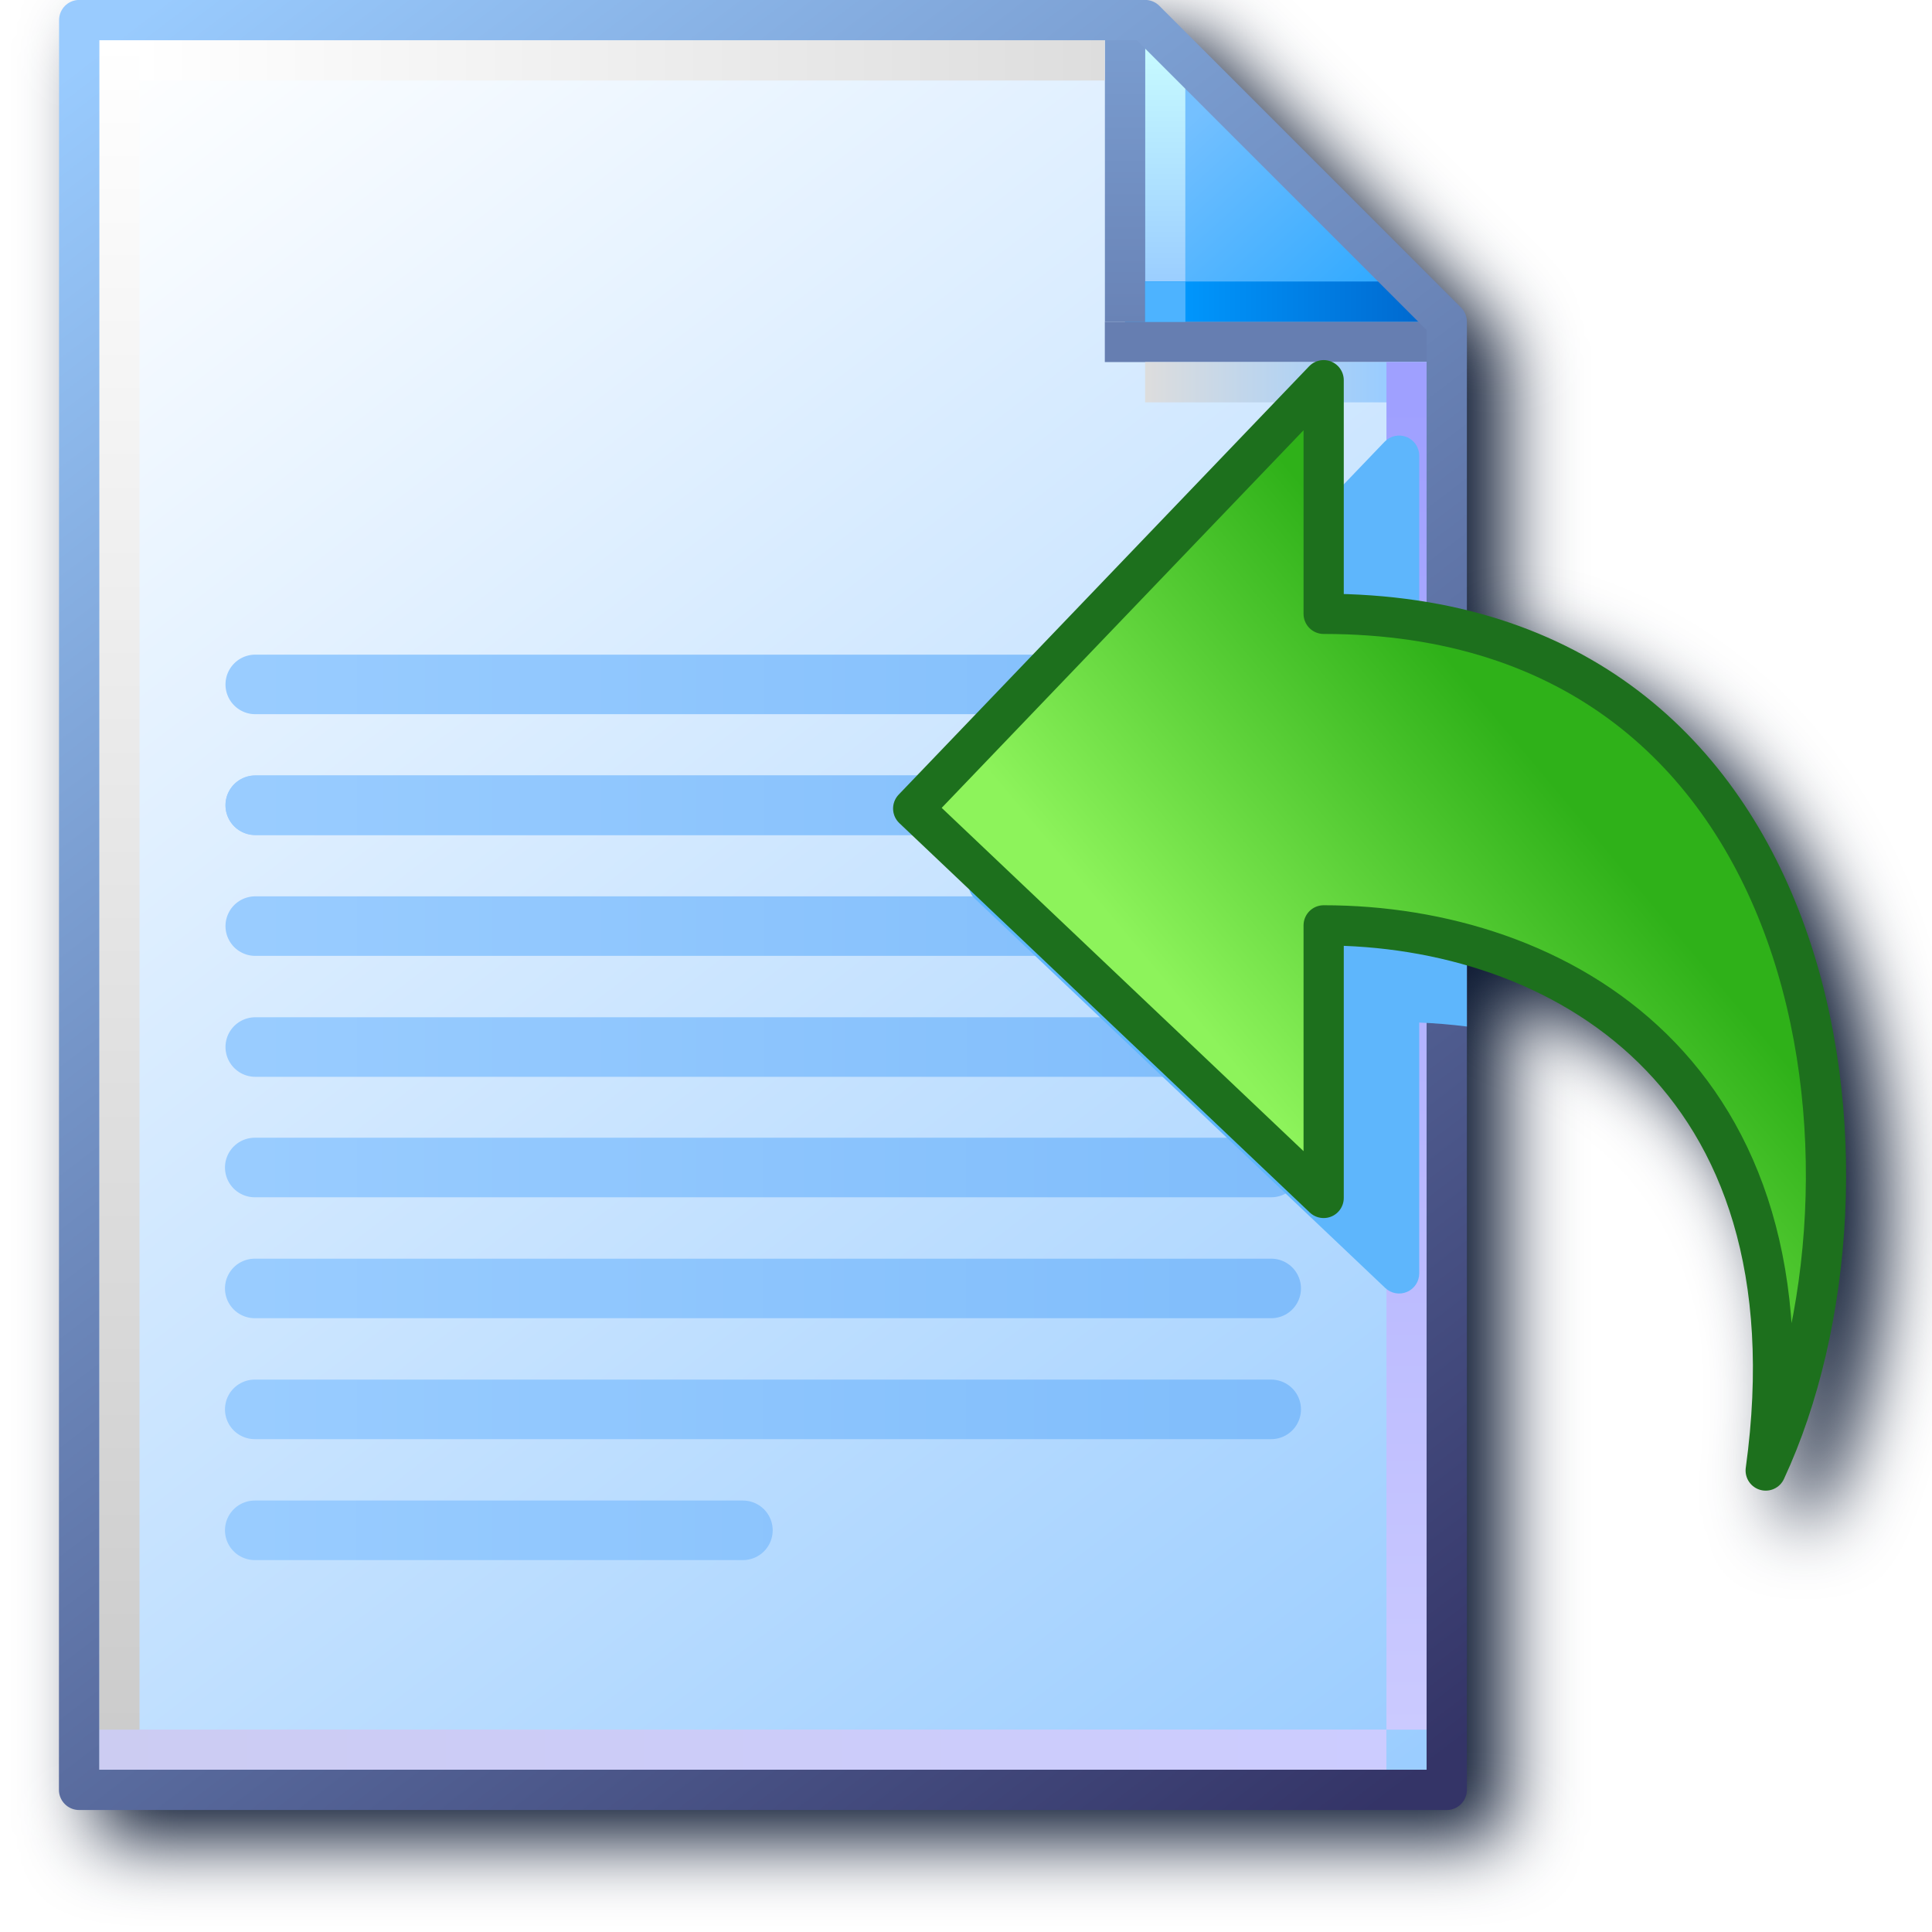
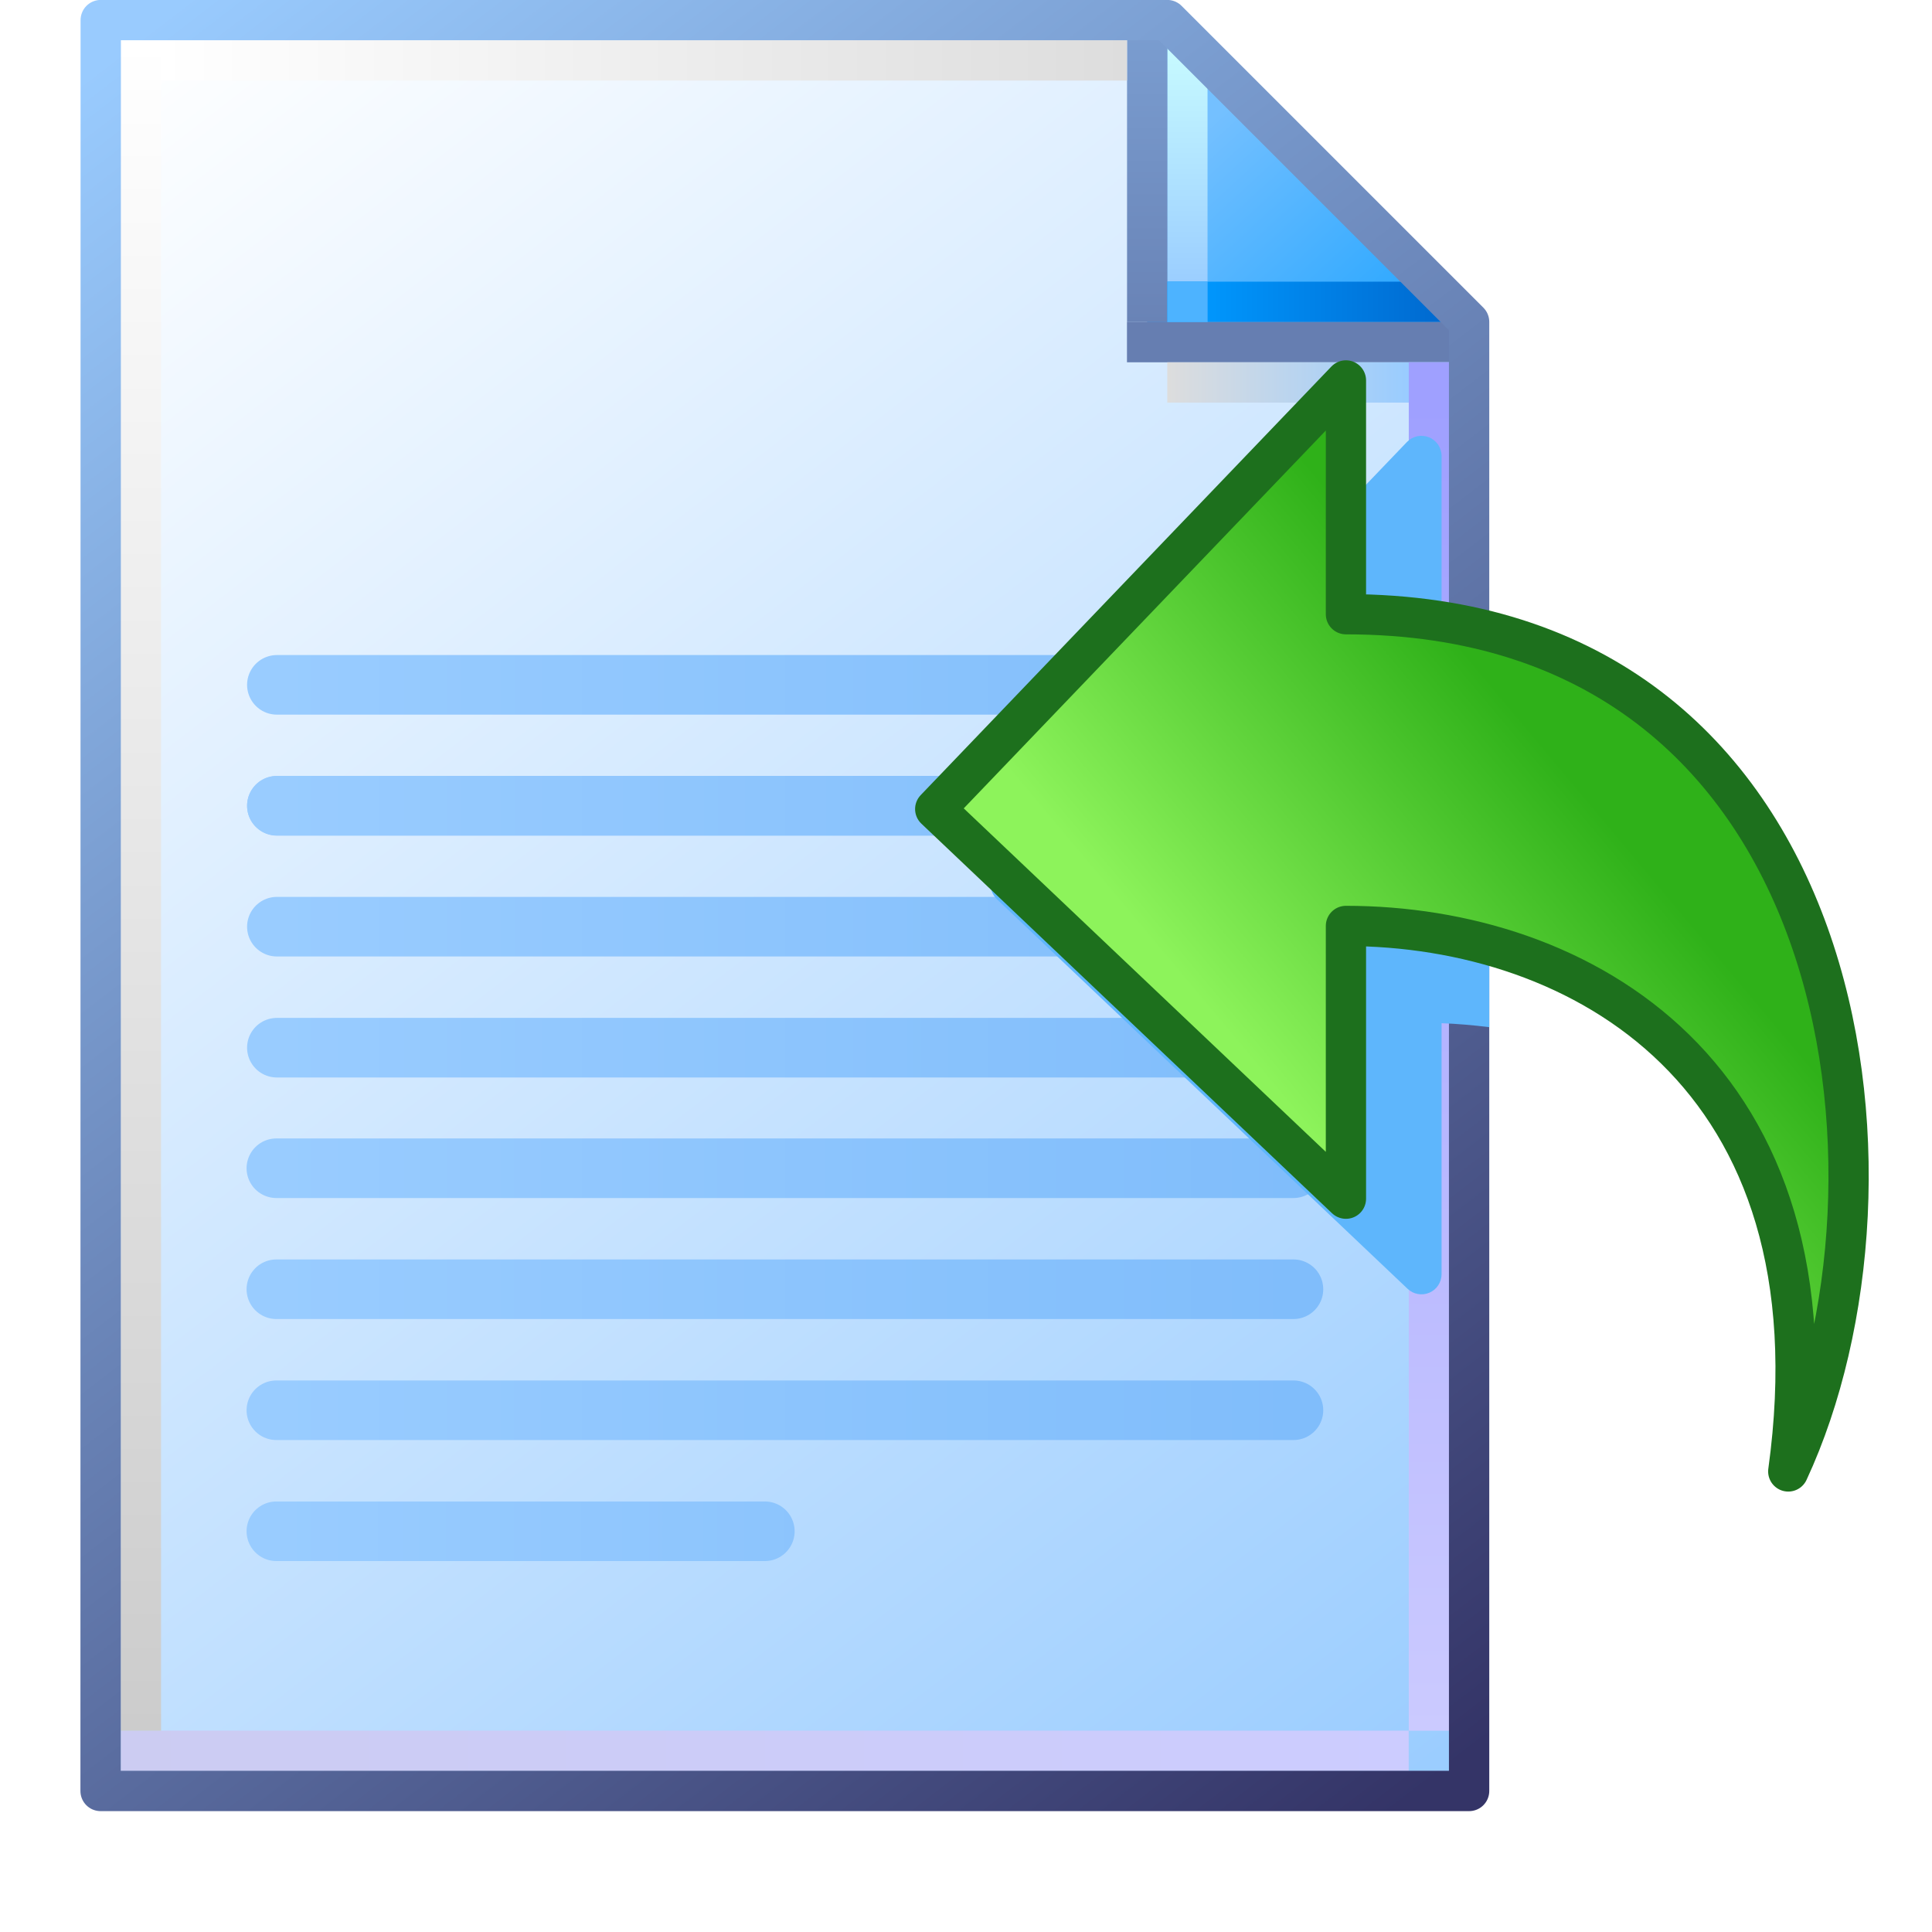
- <svg xmlns="http://www.w3.org/2000/svg" xmlns:xlink="http://www.w3.org/1999/xlink" width="256" height="256" viewBox="0 0 256 256" version="1.1" id="svg8">
+ <svg xmlns="http://www.w3.org/2000/svg" xmlns:xlink="http://www.w3.org/1999/xlink" width="48" height="48" viewBox="0 0 48 48" version="1.1" id="svg8">
  <defs id="defs2">
    <linearGradient gradientTransform="matrix(0,39.00345,-31.62553,0,443.506,187.6723)" gradientUnits="userSpaceOnUse" y2="8.914" x2="-1.633" y1="7.786" x1="-2.798" id="linearGradient1618-5" xlink:href="#linearGradient1616" />
    <linearGradient id="linearGradient1616">
      <stop style="stop-color:#2fb119;stop-opacity:1" offset="0" id="stop1612" />
      <stop style="stop-color:#8df35b;stop-opacity:1" offset="1" id="stop1614" />
    </linearGradient>
    <linearGradient y2="83.838" x2="102.626" y1="95.322" x1="111.461" gradientTransform="translate(-88.17786,-83.54759)" gradientUnits="userSpaceOnUse" id="linearGradient1832" xlink:href="#linearGradient861" />
    <linearGradient id="linearGradient861">
      <stop id="stop857" offset="0" style="stop-color:#99ccff;stop-opacity:1;" />
      <stop id="stop859" offset="1" style="stop-color:#ffffff;stop-opacity:1" />
    </linearGradient>
    <linearGradient gradientTransform="translate(14.15521)" y2="0.69" x2="7.542" y1="1.984" x1="8.731" gradientUnits="userSpaceOnUse" id="linearGradient1836" xlink:href="#linearGradient1562" />
    <linearGradient id="linearGradient1562">
      <stop id="stop1558" offset="0" style="stop-color:#2da8ff;stop-opacity:1" />
      <stop id="stop1560" offset="1" style="stop-color:#74c0ff;stop-opacity:1" />
    </linearGradient>
    <linearGradient gradientTransform="translate(14.15521)" y2="0.265" x2="7.276" y1="1.852" x1="7.276" gradientUnits="userSpaceOnUse" id="linearGradient1838" xlink:href="#linearGradient1576" />
    <linearGradient id="linearGradient1576">
      <stop id="stop1572" offset="0" style="stop-color:#9bceff;stop-opacity:1" />
      <stop id="stop1574" offset="1" style="stop-color:#c9fcff;stop-opacity:1" />
    </linearGradient>
    <linearGradient gradientTransform="translate(14.15521)" y2="1.984" x2="8.996" y1="1.984" x1="7.408" gradientUnits="userSpaceOnUse" id="linearGradient1840" xlink:href="#linearGradient1601" />
    <linearGradient id="linearGradient1601">
      <stop id="stop1597" offset="0" style="stop-color:#0096fc;stop-opacity:1" />
      <stop id="stop1599" offset="1" style="stop-color:#0068ce;stop-opacity:1" />
    </linearGradient>
    <linearGradient gradientTransform="translate(14.15521)" y2="0" x2="7.011" y1="2.117" x1="7.011" gradientUnits="userSpaceOnUse" id="linearGradient1842" xlink:href="#linearGradient1613" />
    <linearGradient id="linearGradient1613">
      <stop style="stop-color:#6983b6;stop-opacity:1" offset="0" id="stop1609" />
      <stop style="stop-color:#7ca0d3;stop-opacity:1" offset="1" id="stop1611" />
    </linearGradient>
    <linearGradient gradientTransform="translate(14.15521)" y2="2.514" x2="8.731" y1="2.514" x1="7.144" gradientUnits="userSpaceOnUse" id="linearGradient1846" xlink:href="#linearGradient1623" />
    <linearGradient id="linearGradient1623">
      <stop id="stop1619" offset="0" style="stop-color:#dddddd;stop-opacity:1" />
      <stop id="stop1621" offset="1" style="stop-color:#99ccff;stop-opacity:1" />
    </linearGradient>
    <linearGradient gradientTransform="translate(14.15521)" y2="11.377" x2="8.864" y1="2.646" x1="8.864" gradientUnits="userSpaceOnUse" id="linearGradient1848" xlink:href="#linearGradient1633" />
    <linearGradient id="linearGradient1633">
      <stop id="stop1629" offset="0" style="stop-color:#9fa0ff;stop-opacity:1" />
      <stop id="stop1631" offset="1" style="stop-color:#cbcaff;stop-opacity:1" />
    </linearGradient>
    <linearGradient gradientTransform="translate(14.15521)" y2="11.509" x2="8.731" y1="11.509" x1="0.265" gradientUnits="userSpaceOnUse" id="linearGradient1850" xlink:href="#linearGradient1643" />
    <linearGradient id="linearGradient1643">
      <stop id="stop1639" offset="0" style="stop-color:#ccccf2;stop-opacity:1" />
      <stop id="stop1641" offset="1" style="stop-color:#ccccff;stop-opacity:1" />
    </linearGradient>
    <linearGradient gradientTransform="translate(14.15521)" y2="0.265" x2="0.397" y1="11.377" x1="0.397" gradientUnits="userSpaceOnUse" id="linearGradient1852" xlink:href="#linearGradient1653" />
    <linearGradient id="linearGradient1653">
      <stop id="stop1649" offset="0" style="stop-color:#cccccc;stop-opacity:1" />
      <stop id="stop1651" offset="1" style="stop-color:#ffffff;stop-opacity:1" />
    </linearGradient>
    <linearGradient gradientTransform="translate(14.15521)" y2="0.397" x2="6.879" y1="0.397" x1="0.529" gradientUnits="userSpaceOnUse" id="linearGradient1854" xlink:href="#linearGradient1663" />
    <linearGradient id="linearGradient1663">
      <stop id="stop1659" offset="0" style="stop-color:#ffffff;stop-opacity:1" />
      <stop id="stop1661" offset="1" style="stop-color:#dddddd;stop-opacity:1" />
    </linearGradient>
    <linearGradient y2="83.838" x2="102.626" y1="95.189" x1="111.329" gradientTransform="translate(-88.17786,-83.54759)" gradientUnits="userSpaceOnUse" id="linearGradient1834" xlink:href="#linearGradient869" />
    <linearGradient id="linearGradient869">
      <stop id="stop865" offset="0" style="stop-color:#343467;stop-opacity:1" />
      <stop id="stop867" offset="1" style="stop-color:#99cbfe;stop-opacity:1" />
    </linearGradient>
    <linearGradient gradientTransform="matrix(19.57847,0,0,20.18866,-229.9469,79.82622)" gradientUnits="userSpaceOnUse" y2="3.572" x2="22.225" y1="3.572" x1="15.346" id="linearGradient1393-2" xlink:href="#linearGradient1343" />
    <linearGradient id="linearGradient1343">
      <stop style="stop-color:#99ccff;stop-opacity:1" offset="0" id="stop1339" />
      <stop style="stop-color:#80bdfb;stop-opacity:1" offset="1" id="stop1341" />
    </linearGradient>
    <linearGradient gradientTransform="matrix(19.57847,0,0,20.18866,-229.9469,79.82622)" gradientUnits="userSpaceOnUse" y2="4.366" x2="22.225" y1="4.366" x1="15.346" id="linearGradient1385-2" xlink:href="#linearGradient1343" />
    <linearGradient gradientTransform="matrix(19.57847,0,0,20.18866,-229.9469,79.82622)" gradientUnits="userSpaceOnUse" y2="5.159" x2="22.225" y1="5.159" x1="15.346" id="linearGradient1377-7" xlink:href="#linearGradient1343" />
    <linearGradient gradientTransform="matrix(19.57847,0,0,20.18866,-229.9469,79.82622)" gradientUnits="userSpaceOnUse" y2="5.953" x2="22.225" y1="5.953" x1="15.346" id="linearGradient1369-0" xlink:href="#linearGradient1343" />
    <linearGradient gradientTransform="matrix(19.57847,0,0,20.18866,-229.8803,31.81437)" y2="3.572" x2="22.225" y1="3.572" x1="15.346" gradientUnits="userSpaceOnUse" id="linearGradient1289" xlink:href="#linearGradient1343" />
    <linearGradient gradientTransform="matrix(19.57847,0,0,20.18866,-229.8803,31.81437)" y2="4.366" x2="22.225" y1="4.366" x1="15.346" gradientUnits="userSpaceOnUse" id="linearGradient1291" xlink:href="#linearGradient1343" />
    <linearGradient gradientTransform="matrix(19.57847,0,0,20.18866,-229.8803,31.81437)" y2="5.159" x2="22.225" y1="5.159" x1="15.346" gradientUnits="userSpaceOnUse" id="linearGradient1293" xlink:href="#linearGradient1343" />
    <linearGradient gradientTransform="matrix(19.57847,0,0,20.18866,-229.8803,15.81437)" y2="3.572" x2="22.225" y1="3.572" x1="15.346" gradientUnits="userSpaceOnUse" id="linearGradient1369" xlink:href="#linearGradient1343" />
    <linearGradient gradientTransform="matrix(19.57847,0,0,20.18866,-229.8803,15.81437)" y2="4.366" x2="22.225" y1="4.366" x1="15.346" gradientUnits="userSpaceOnUse" id="linearGradient1371" xlink:href="#linearGradient1343" />
-     <filter style="color-interpolation-filters:sRGB" id="filter950" x="-0.048" y="-0.048" width="1.097" height="1.095">
-       <feGaussianBlur stdDeviation="4.767" id="feGaussianBlur952" />
-     </filter>
  </defs>
  <g id="layer1" transform="translate(-12.56771)">
-     <path id="path9947" style="fill:#0d1a33;fill-opacity:1;stroke:none;stroke-width:5.33;stroke-linejoin:round;stroke-miterlimit:4;stroke-dasharray:none;stroke-opacity:1;paint-order:normal;filter:url(#filter950)" d="M 28.056,4 A 2.666,2.666 0 0 0 25.39,6.666 V 241.184 a 2.666,2.666 0 0 0 2.666,2.666 H 209.274 a 2.666,2.666 0 0 0 2.666,-2.666 v -101.162 -7.979 c 8.432,2.398 16.372,6.539 22.75,12.789 11.068,10.846 17.754,27.866 14.201,53.658 a 2.665,2.665 0 0 0 5.057,1.486 c 9.283,-19.959 11.509,-48.825 2.779,-73.182 -6.986,-19.492 -21.497,-35.932 -44.787,-41.73 V 46.641 a 2.666,2.666 0 0 0 -0.781,-1.885 L 171.185,4.781 A 2.666,2.666 0 0 0 169.3,4 Z" />
-     <g id="g9945">
+     <g id="g9945" transform="matrix(0.1876173,0,0,0.1876173,10.74288,0)">
      <g id="g1930">
        <g id="g943" transform="matrix(20.14474,0,0,20.14474,-264.7616,8.3591683e-4)">
          <path d="m 14.288,0.132 h 7.011 l 1.984,2.117 v 9.525 h -8.996 z" style="fill:url(#linearGradient1832);fill-opacity:1;stroke:none;stroke-width:0.265;stroke-linejoin:round;stroke-miterlimit:4;stroke-dasharray:none;stroke-opacity:1;paint-order:normal" id="rect1498-0" />
          <path id="path1548-1" d="M 21.167,0.132 V 2.249 L 23.283,2.117 21.431,0.132 Z" style="fill:url(#linearGradient1836);fill-opacity:1;stroke:none;stroke-width:0.265px;stroke-linecap:butt;stroke-linejoin:miter;stroke-opacity:1" />
          <path id="path1570-0" d="M 21.431,2.117 V 0.265" style="fill:none;stroke:url(#linearGradient1838);stroke-width:0.265px;stroke-linecap:butt;stroke-linejoin:miter;stroke-opacity:1" />
          <path id="path1595-5" d="M 23.151,1.984 H 21.167" style="fill:none;stroke:url(#linearGradient1840);stroke-width:0.265px;stroke-linecap:butt;stroke-linejoin:miter;stroke-opacity:1" />
          <path id="path1605-0" d="m 21.034,2.249 h 2.381" style="fill:#000000;fill-opacity:0;stroke:#667eb1;stroke-width:0.265;stroke-linecap:butt;stroke-linejoin:miter;stroke-miterlimit:4;stroke-dasharray:none;stroke-opacity:1" />
          <path style="fill:#7494c7;fill-opacity:1;stroke:url(#linearGradient1842);stroke-width:0.265;stroke-linecap:butt;stroke-linejoin:miter;stroke-miterlimit:4;stroke-dasharray:none;stroke-opacity:1" d="M 21.167,0 V 2.117" id="path1593-1" />
          <path id="path1617-8" d="m 21.299,2.514 h 1.852" style="fill:none;stroke:url(#linearGradient1846);stroke-width:0.265px;stroke-linecap:butt;stroke-linejoin:miter;stroke-opacity:1" />
          <path id="path1627-5" d="M 23.019,2.381 V 11.377" style="fill:none;stroke:url(#linearGradient1848);stroke-width:0.265px;stroke-linecap:butt;stroke-linejoin:miter;stroke-opacity:1" />
          <path id="path1637-0" d="M 22.886,11.509 H 14.42" style="fill:none;stroke:url(#linearGradient1850);stroke-width:0.265px;stroke-linecap:butt;stroke-linejoin:miter;stroke-opacity:1" />
          <path id="path1647-6" d="M 14.552,11.377 V 0.265" style="fill:none;stroke:url(#linearGradient1852);stroke-width:0.265px;stroke-linecap:butt;stroke-linejoin:miter;stroke-opacity:1" />
          <path id="path1657-4" d="m 21.034,0.397 h -6.35" style="fill:#e8ebee;fill-opacity:1;stroke:url(#linearGradient1854);stroke-width:0.265px;stroke-linecap:butt;stroke-linejoin:miter;stroke-opacity:1" />
          <path id="path1566-2" style="fill:none;fill-opacity:1;stroke:url(#linearGradient1834);stroke-width:0.265;stroke-linejoin:round;stroke-miterlimit:4;stroke-dasharray:none;stroke-opacity:1;paint-order:normal" d="m 14.288,0.132 h 7.011 l 1.984,1.984 v 9.657 h -8.996 z" />
          <rect style="fill:#4db3ff;fill-opacity:1;stroke:none;stroke-width:0.265;stroke-linecap:round;stroke-miterlimit:4;stroke-dasharray:none;stroke-opacity:1" id="rect928" width="0.265" height="0.265" x="21.299" y="1.852" />
        </g>
        <g id="g1394" transform="translate(-24.17713,2.762327)">
          <path style="fill:none;stroke:url(#linearGradient1393-2);stroke-width:7.89;stroke-linecap:round;stroke-linejoin:miter;stroke-miterlimit:4;stroke-dasharray:none;stroke-opacity:1" d="M 70.501,151.938 H 205.185" id="path908-36" />
          <path id="path908-3-0" d="M 70.501,167.962 H 205.185" style="fill:none;stroke:url(#linearGradient1385-2);stroke-width:7.89;stroke-linecap:round;stroke-linejoin:miter;stroke-miterlimit:4;stroke-dasharray:none;stroke-opacity:1" />
          <path style="fill:none;stroke:url(#linearGradient1377-7);stroke-width:7.89;stroke-linecap:round;stroke-linejoin:miter;stroke-miterlimit:4;stroke-dasharray:none;stroke-opacity:1" d="M 70.501,183.987 H 205.185" id="path908-3-6-6" />
          <path id="path908-3-6-0-2" d="M 70.501,200.012 H 135.185" style="fill:none;stroke:url(#linearGradient1369-0);stroke-width:7.89;stroke-linecap:round;stroke-linejoin:miter;stroke-miterlimit:4;stroke-dasharray:none;stroke-opacity:1" />
          <path id="path908-36-5" d="M 70.568,103.926 H 205.251" style="fill:none;stroke:url(#linearGradient1289);stroke-width:7.89;stroke-linecap:round;stroke-linejoin:miter;stroke-miterlimit:4;stroke-dasharray:none;stroke-opacity:1" />
          <path style="fill:none;stroke:url(#linearGradient1291);stroke-width:7.89;stroke-linecap:round;stroke-linejoin:miter;stroke-miterlimit:4;stroke-dasharray:none;stroke-opacity:1" d="M 70.568,119.951 H 205.251" id="path908-3-0-3" />
          <path id="path908-3-6-6-5" d="M 70.568,135.975 H 205.251" style="fill:none;stroke:url(#linearGradient1293);stroke-width:7.89;stroke-linecap:round;stroke-linejoin:miter;stroke-miterlimit:4;stroke-dasharray:none;stroke-opacity:1" />
          <path id="path908-36-2" d="M 70.568,87.926 H 205.251" style="fill:none;stroke:url(#linearGradient1369);stroke-width:7.89;stroke-linecap:round;stroke-linejoin:miter;stroke-miterlimit:4;stroke-dasharray:none;stroke-opacity:1" />
          <path style="fill:none;stroke:url(#linearGradient1371);stroke-width:7.89;stroke-linecap:round;stroke-linejoin:miter;stroke-miterlimit:4;stroke-dasharray:none;stroke-opacity:1" d="M 70.568,103.951 H 205.251" id="path908-3-0-7" />
        </g>
      </g>
-       <path id="path1216" style="color:#000000;fill:#5eb6fc;stroke-width:5.33;stroke-linejoin:round;stroke-miterlimit:5.8;-inkscape-stroke:none;fill-opacity:1" d="M 184.83 57.773 A 2.665 2.665 0 0 0 183.467 58.533 L 129.078 115.293 A 2.665 2.665 0 0 0 129.168 119.07 L 183.557 170.668 A 2.665 2.665 0 0 0 188.055 168.734 L 188.055 135.496 C 190.155 135.575 192.266 135.756 194.373 136.021 L 194.373 89.303 C 192.323 89.083 190.22 88.933 188.055 88.865 L 188.055 60.379 A 2.665 2.665 0 0 0 186.385 57.906 A 2.665 2.665 0 0 0 184.83 57.773 z " transform="translate(12.56771)" />
+       <path id="path1216" style="color:#000000;fill:#5eb6fc;fill-opacity:1;stroke-width:5.33;stroke-linejoin:round;stroke-miterlimit:5.8;-inkscape-stroke:none" d="m 184.83,57.773 a 2.665,2.665 0 0 0 -1.363,0.76 l -54.389,56.76 a 2.665,2.665 0 0 0 0.09,3.777 l 54.389,51.598 a 2.665,2.665 0 0 0 4.498,-1.934 v -33.238 c 2.101,0.079 4.211,0.26 6.318,0.525 V 89.303 c -2.05,-0.22 -4.153,-0.37 -6.318,-0.438 V 60.379 a 2.665,2.665 0 0 0 -1.67,-2.473 2.665,2.665 0 0 0 -1.555,-0.133 z" transform="translate(12.56771)" />
      <path id="path1610-9" d="m 246.532,194.853 c 7.275,-52.816 -27.687,-72.238 -58.573,-72.238 v 36.119 L 133.57,107.136 187.959,50.378 v 30.959 c 67.402,0 76.435,75.115 58.573,113.516 z" style="fill:url(#linearGradient1618-5);fill-opacity:1;stroke:#1d701d;stroke-width:5.33;stroke-linecap:butt;stroke-linejoin:round;stroke-miterlimit:5.8;stroke-dasharray:none;stroke-opacity:1" />
    </g>
  </g>
</svg>
